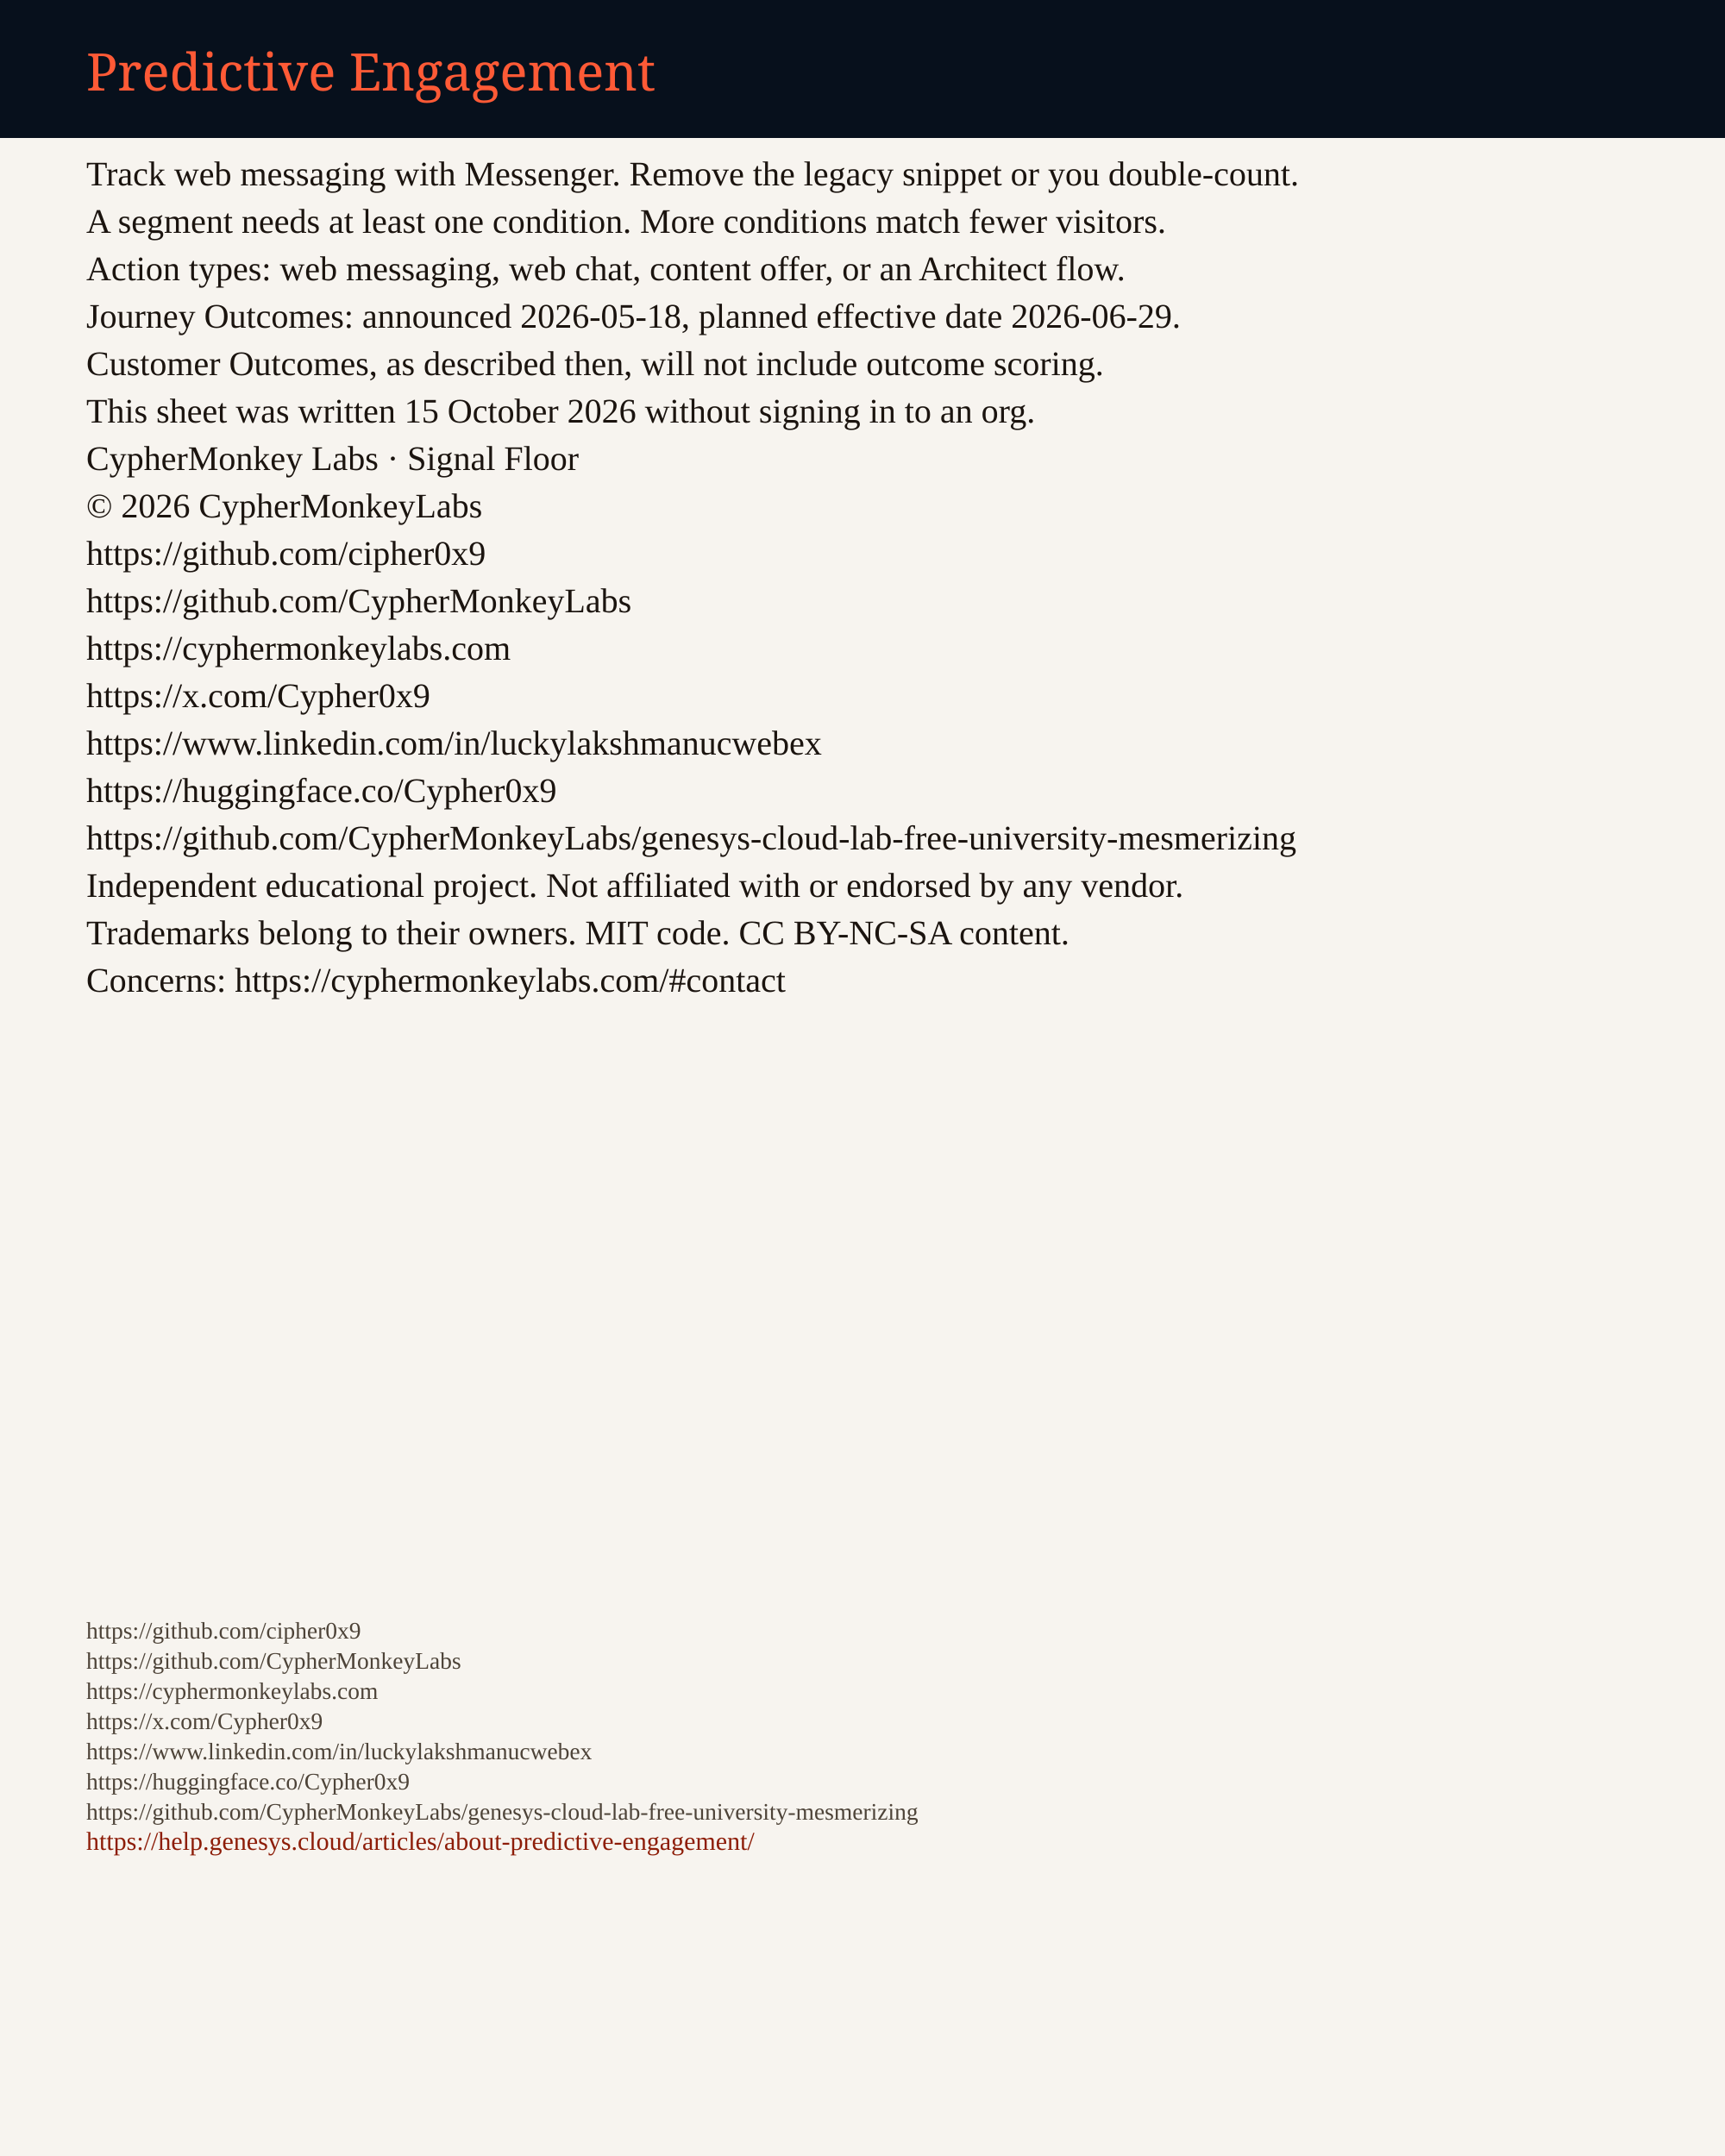
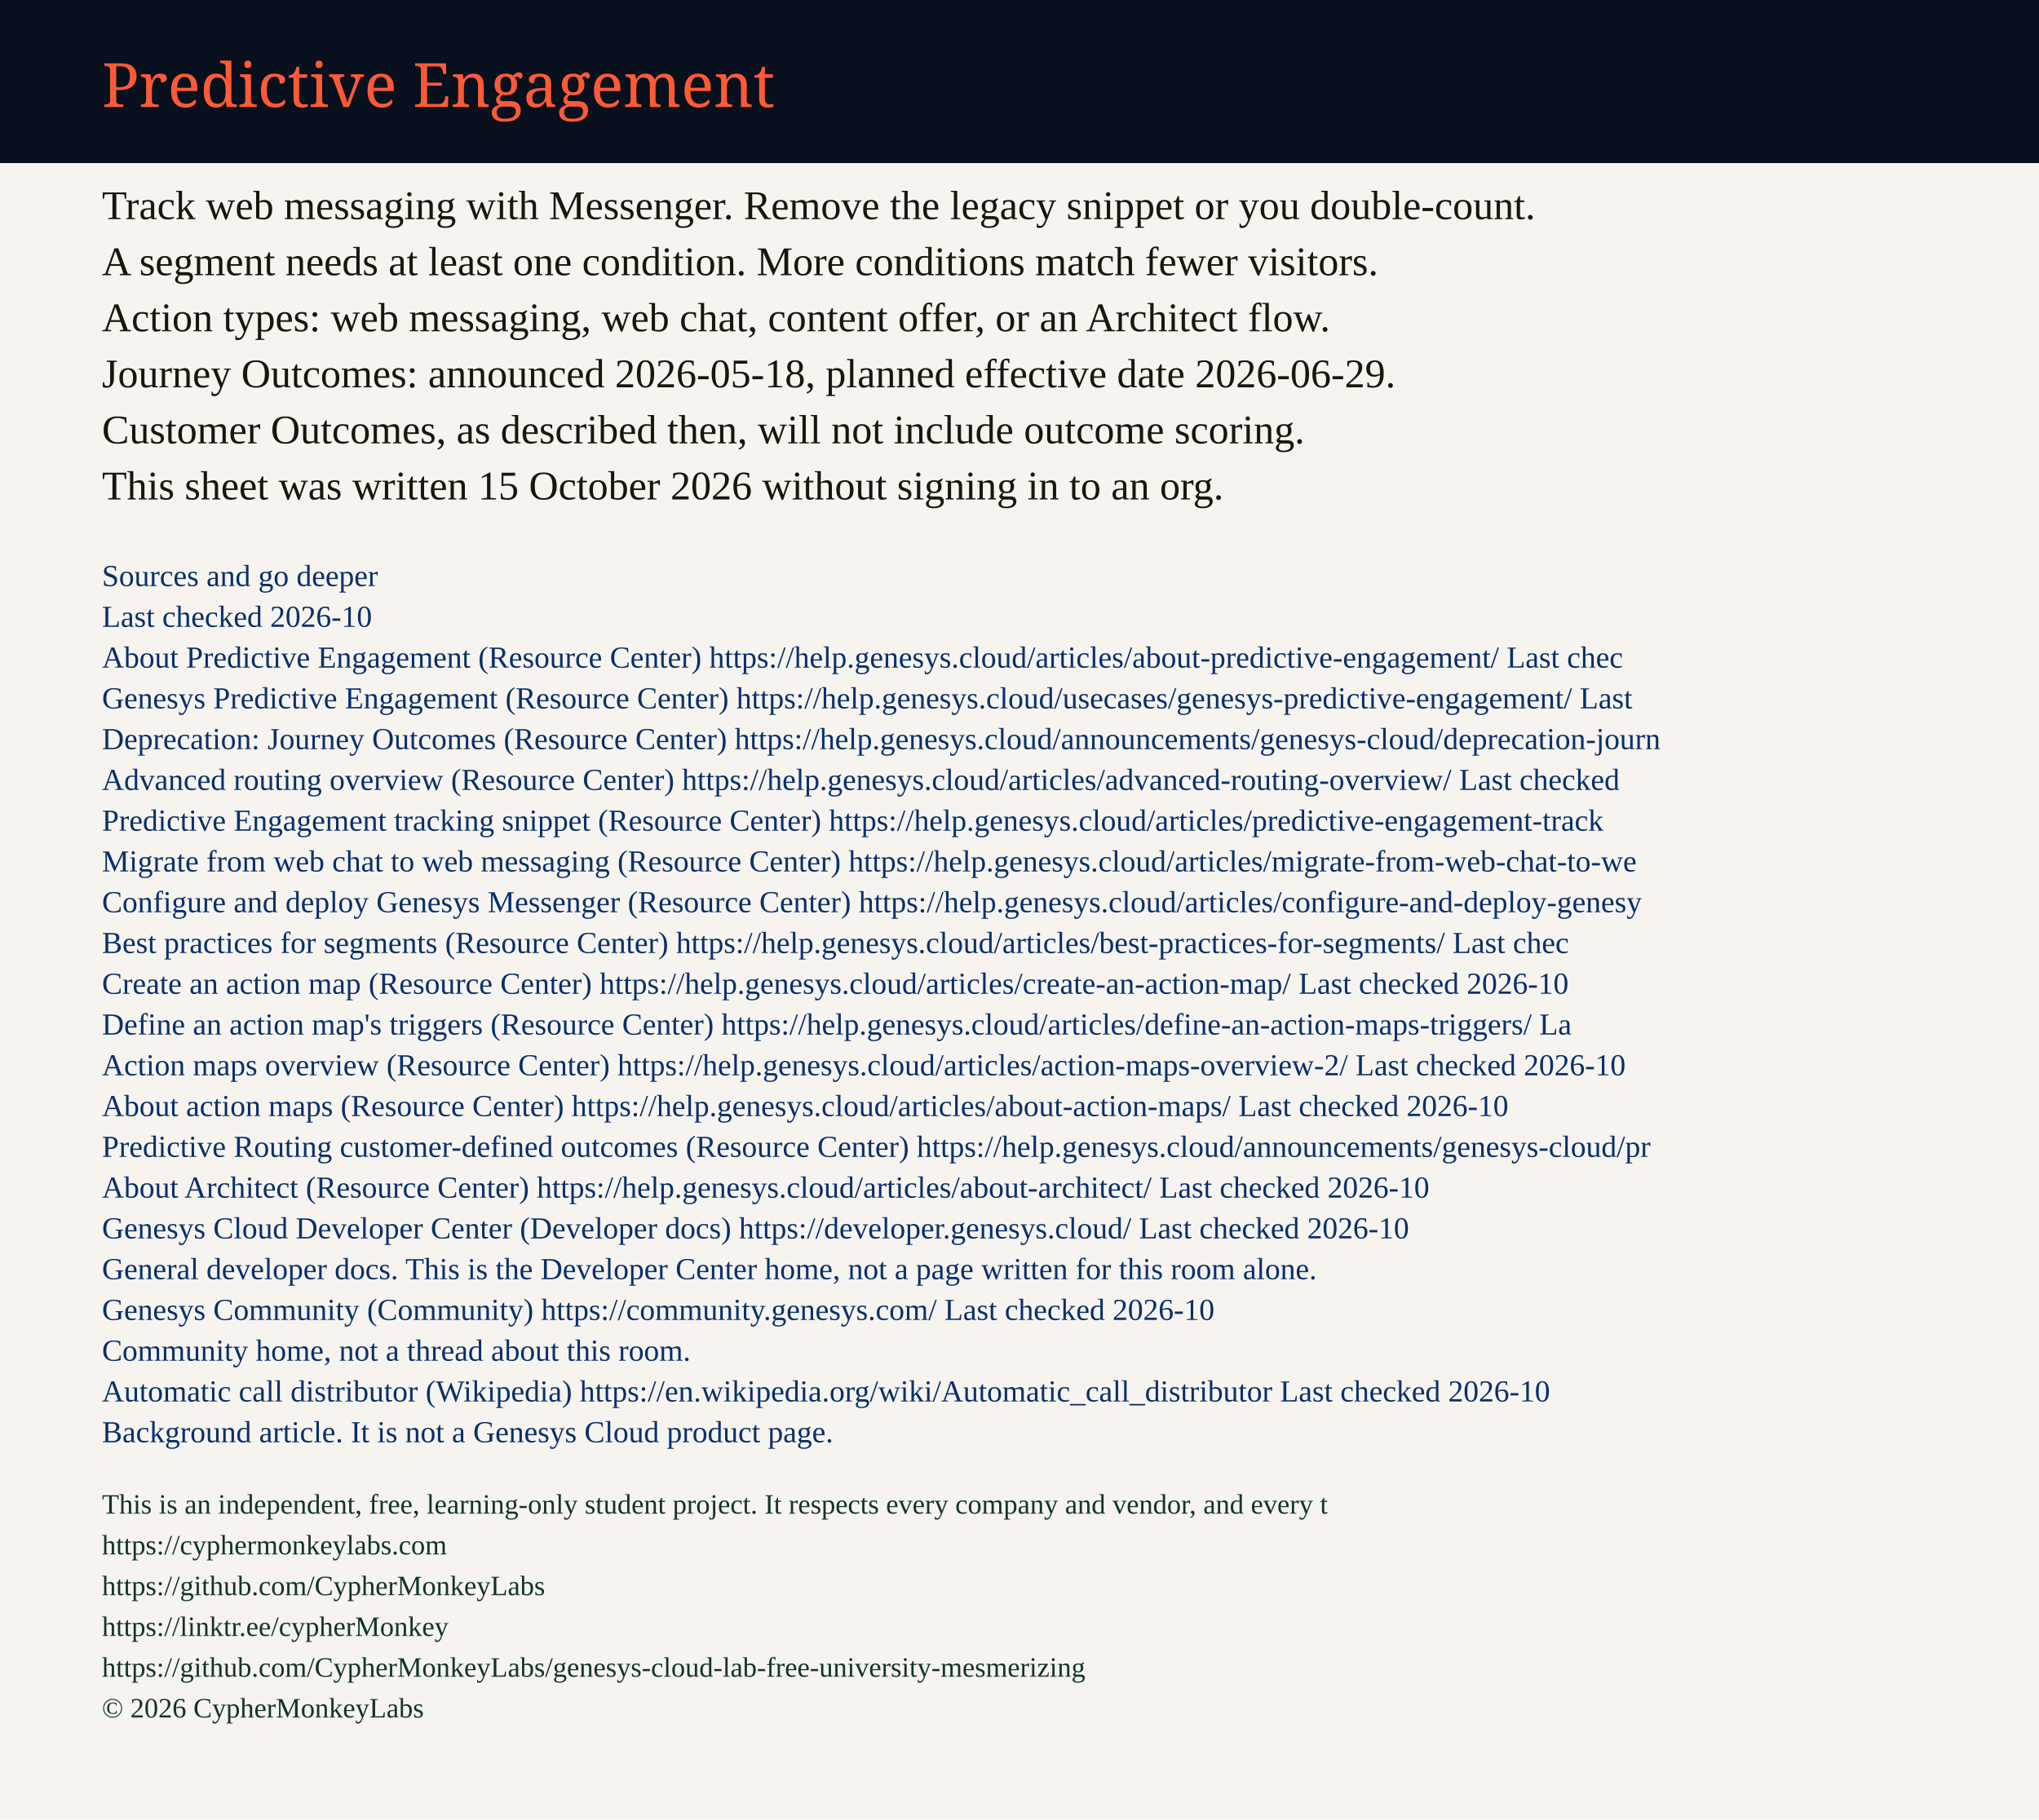
- <svg xmlns="http://www.w3.org/2000/svg" width="800" height="1000" viewBox="0 0 800 1000">
-   <rect width="800" height="1000" fill="#f7f4ef" />
+ <svg xmlns="http://www.w3.org/2000/svg" width="800" height="714" viewBox="0 0 800 714">
+   <rect width="800" height="714" fill="#f7f4ef" />
  <rect width="800" height="64" fill="#07101c" />
  <text x="40" y="42" fill="#ff5a36" font-size="24" font-family="Georgia, serif">Predictive Engagement</text>
  <text x="40" y="86" font-size="16" fill="#1b140f">Track web messaging with Messenger. Remove the legacy snippet or you double-count.</text>
  <text x="40" y="108" font-size="16" fill="#1b140f">A segment needs at least one condition. More conditions match fewer visitors.</text>
  <text x="40" y="130" font-size="16" fill="#1b140f">Action types: web messaging, web chat, content offer, or an Architect flow.</text>
  <text x="40" y="152" font-size="16" fill="#1b140f">Journey Outcomes: announced 2026-05-18, planned effective date 2026-06-29.</text>
  <text x="40" y="174" font-size="16" fill="#1b140f">Customer Outcomes, as described then, will not include outcome scoring.</text>
  <text x="40" y="196" font-size="16" fill="#1b140f">This sheet was written 15 October 2026 without signing in to an org.</text>
-   <text x="40" y="218" font-size="16" fill="#1b140f">CypherMonkey Labs · Signal Floor</text>
-   <text x="40" y="240" font-size="16" fill="#1b140f">© 2026 CypherMonkeyLabs</text>
-   <text x="40" y="262" font-size="16" fill="#1b140f">https://github.com/cipher0x9</text>
-   <text x="40" y="284" font-size="16" fill="#1b140f">https://github.com/CypherMonkeyLabs</text>
-   <text x="40" y="306" font-size="16" fill="#1b140f">https://cyphermonkeylabs.com</text>
-   <text x="40" y="328" font-size="16" fill="#1b140f">https://x.com/Cypher0x9</text>
-   <text x="40" y="350" font-size="16" fill="#1b140f">https://www.linkedin.com/in/luckylakshmanucwebex</text>
-   <text x="40" y="372" font-size="16" fill="#1b140f">https://huggingface.co/Cypher0x9</text>
-   <text x="40" y="394" font-size="16" fill="#1b140f">https://github.com/CypherMonkeyLabs/genesys-cloud-lab-free-university-mesmerizing</text>
-   <text x="40" y="416" font-size="16" fill="#1b140f">Independent educational project. Not affiliated with or endorsed by any vendor.</text>
-   <text x="40" y="438" font-size="16" fill="#1b140f">Trademarks belong to their owners. MIT code. CC BY-NC-SA content.</text>
-   <text x="40" y="460" font-size="16" fill="#1b140f">Concerns: https://cyphermonkeylabs.com/#contact</text>
-   <text x="40" y="760" font-size="11" fill="#4d4338">https://github.com/cipher0x9</text>
-   <text x="40" y="774" font-size="11" fill="#4d4338">https://github.com/CypherMonkeyLabs</text>
-   <text x="40" y="788" font-size="11" fill="#4d4338">https://cyphermonkeylabs.com</text>
-   <text x="40" y="802" font-size="11" fill="#4d4338">https://x.com/Cypher0x9</text>
-   <text x="40" y="816" font-size="11" fill="#4d4338">https://www.linkedin.com/in/luckylakshmanucwebex</text>
-   <text x="40" y="830" font-size="11" fill="#4d4338">https://huggingface.co/Cypher0x9</text>
-   <text x="40" y="844" font-size="11" fill="#4d4338">https://github.com/CypherMonkeyLabs/genesys-cloud-lab-free-university-mesmerizing</text>
-   <text x="40" y="858" font-size="12" fill="#8d1d08">https://help.genesys.cloud/articles/about-predictive-engagement/</text>
+   <text x="40" y="230" font-size="12" fill="#08306b">Sources and go deeper</text>
+   <text x="40" y="246" font-size="12" fill="#08306b">Last checked 2026-10</text>
+   <text x="40" y="262" font-size="12" fill="#08306b">About Predictive Engagement (Resource Center) https://help.genesys.cloud/articles/about-predictive-engagement/ Last chec</text>
+   <text x="40" y="278" font-size="12" fill="#08306b">Genesys Predictive Engagement (Resource Center) https://help.genesys.cloud/usecases/genesys-predictive-engagement/ Last </text>
+   <text x="40" y="294" font-size="12" fill="#08306b">Deprecation: Journey Outcomes (Resource Center) https://help.genesys.cloud/announcements/genesys-cloud/deprecation-journ</text>
+   <text x="40" y="310" font-size="12" fill="#08306b">Advanced routing overview (Resource Center) https://help.genesys.cloud/articles/advanced-routing-overview/ Last checked </text>
+   <text x="40" y="326" font-size="12" fill="#08306b">Predictive Engagement tracking snippet (Resource Center) https://help.genesys.cloud/articles/predictive-engagement-track</text>
+   <text x="40" y="342" font-size="12" fill="#08306b">Migrate from web chat to web messaging (Resource Center) https://help.genesys.cloud/articles/migrate-from-web-chat-to-we</text>
+   <text x="40" y="358" font-size="12" fill="#08306b">Configure and deploy Genesys Messenger (Resource Center) https://help.genesys.cloud/articles/configure-and-deploy-genesy</text>
+   <text x="40" y="374" font-size="12" fill="#08306b">Best practices for segments (Resource Center) https://help.genesys.cloud/articles/best-practices-for-segments/ Last chec</text>
+   <text x="40" y="390" font-size="12" fill="#08306b">Create an action map (Resource Center) https://help.genesys.cloud/articles/create-an-action-map/ Last checked 2026-10</text>
+   <text x="40" y="406" font-size="12" fill="#08306b">Define an action map's triggers (Resource Center) https://help.genesys.cloud/articles/define-an-action-maps-triggers/ La</text>
+   <text x="40" y="422" font-size="12" fill="#08306b">Action maps overview (Resource Center) https://help.genesys.cloud/articles/action-maps-overview-2/ Last checked 2026-10</text>
+   <text x="40" y="438" font-size="12" fill="#08306b">About action maps (Resource Center) https://help.genesys.cloud/articles/about-action-maps/ Last checked 2026-10</text>
+   <text x="40" y="454" font-size="12" fill="#08306b">Predictive Routing customer-defined outcomes (Resource Center) https://help.genesys.cloud/announcements/genesys-cloud/pr</text>
+   <text x="40" y="470" font-size="12" fill="#08306b">About Architect (Resource Center) https://help.genesys.cloud/articles/about-architect/ Last checked 2026-10</text>
+   <text x="40" y="486" font-size="12" fill="#08306b">Genesys Cloud Developer Center (Developer docs) https://developer.genesys.cloud/ Last checked 2026-10</text>
+   <text x="40" y="502" font-size="12" fill="#08306b">  General developer docs. This is the Developer Center home, not a page written for this room alone.</text>
+   <text x="40" y="518" font-size="12" fill="#08306b">Genesys Community (Community) https://community.genesys.com/ Last checked 2026-10</text>
+   <text x="40" y="534" font-size="12" fill="#08306b">  Community home, not a thread about this room.</text>
+   <text x="40" y="550" font-size="12" fill="#08306b">Automatic call distributor (Wikipedia) https://en.wikipedia.org/wiki/Automatic_call_distributor Last checked 2026-10</text>
+   <text x="40" y="566" font-size="12" fill="#08306b">  Background article. It is not a Genesys Cloud product page.</text>
+   <text x="40" y="594" font-size="11" fill="#123528">This is an independent, free, learning-only student project. It respects every company and vendor, and every t</text>
+   <text x="40" y="610" font-size="11" fill="#123528">https://cyphermonkeylabs.com</text>
+   <text x="40" y="626" font-size="11" fill="#123528">https://github.com/CypherMonkeyLabs</text>
+   <text x="40" y="642" font-size="11" fill="#123528">https://linktr.ee/cypherMonkey</text>
+   <text x="40" y="658" font-size="11" fill="#123528">https://github.com/CypherMonkeyLabs/genesys-cloud-lab-free-university-mesmerizing</text>
+   <text x="40" y="674" font-size="11" fill="#123528">© 2026 CypherMonkeyLabs</text>
</svg>
